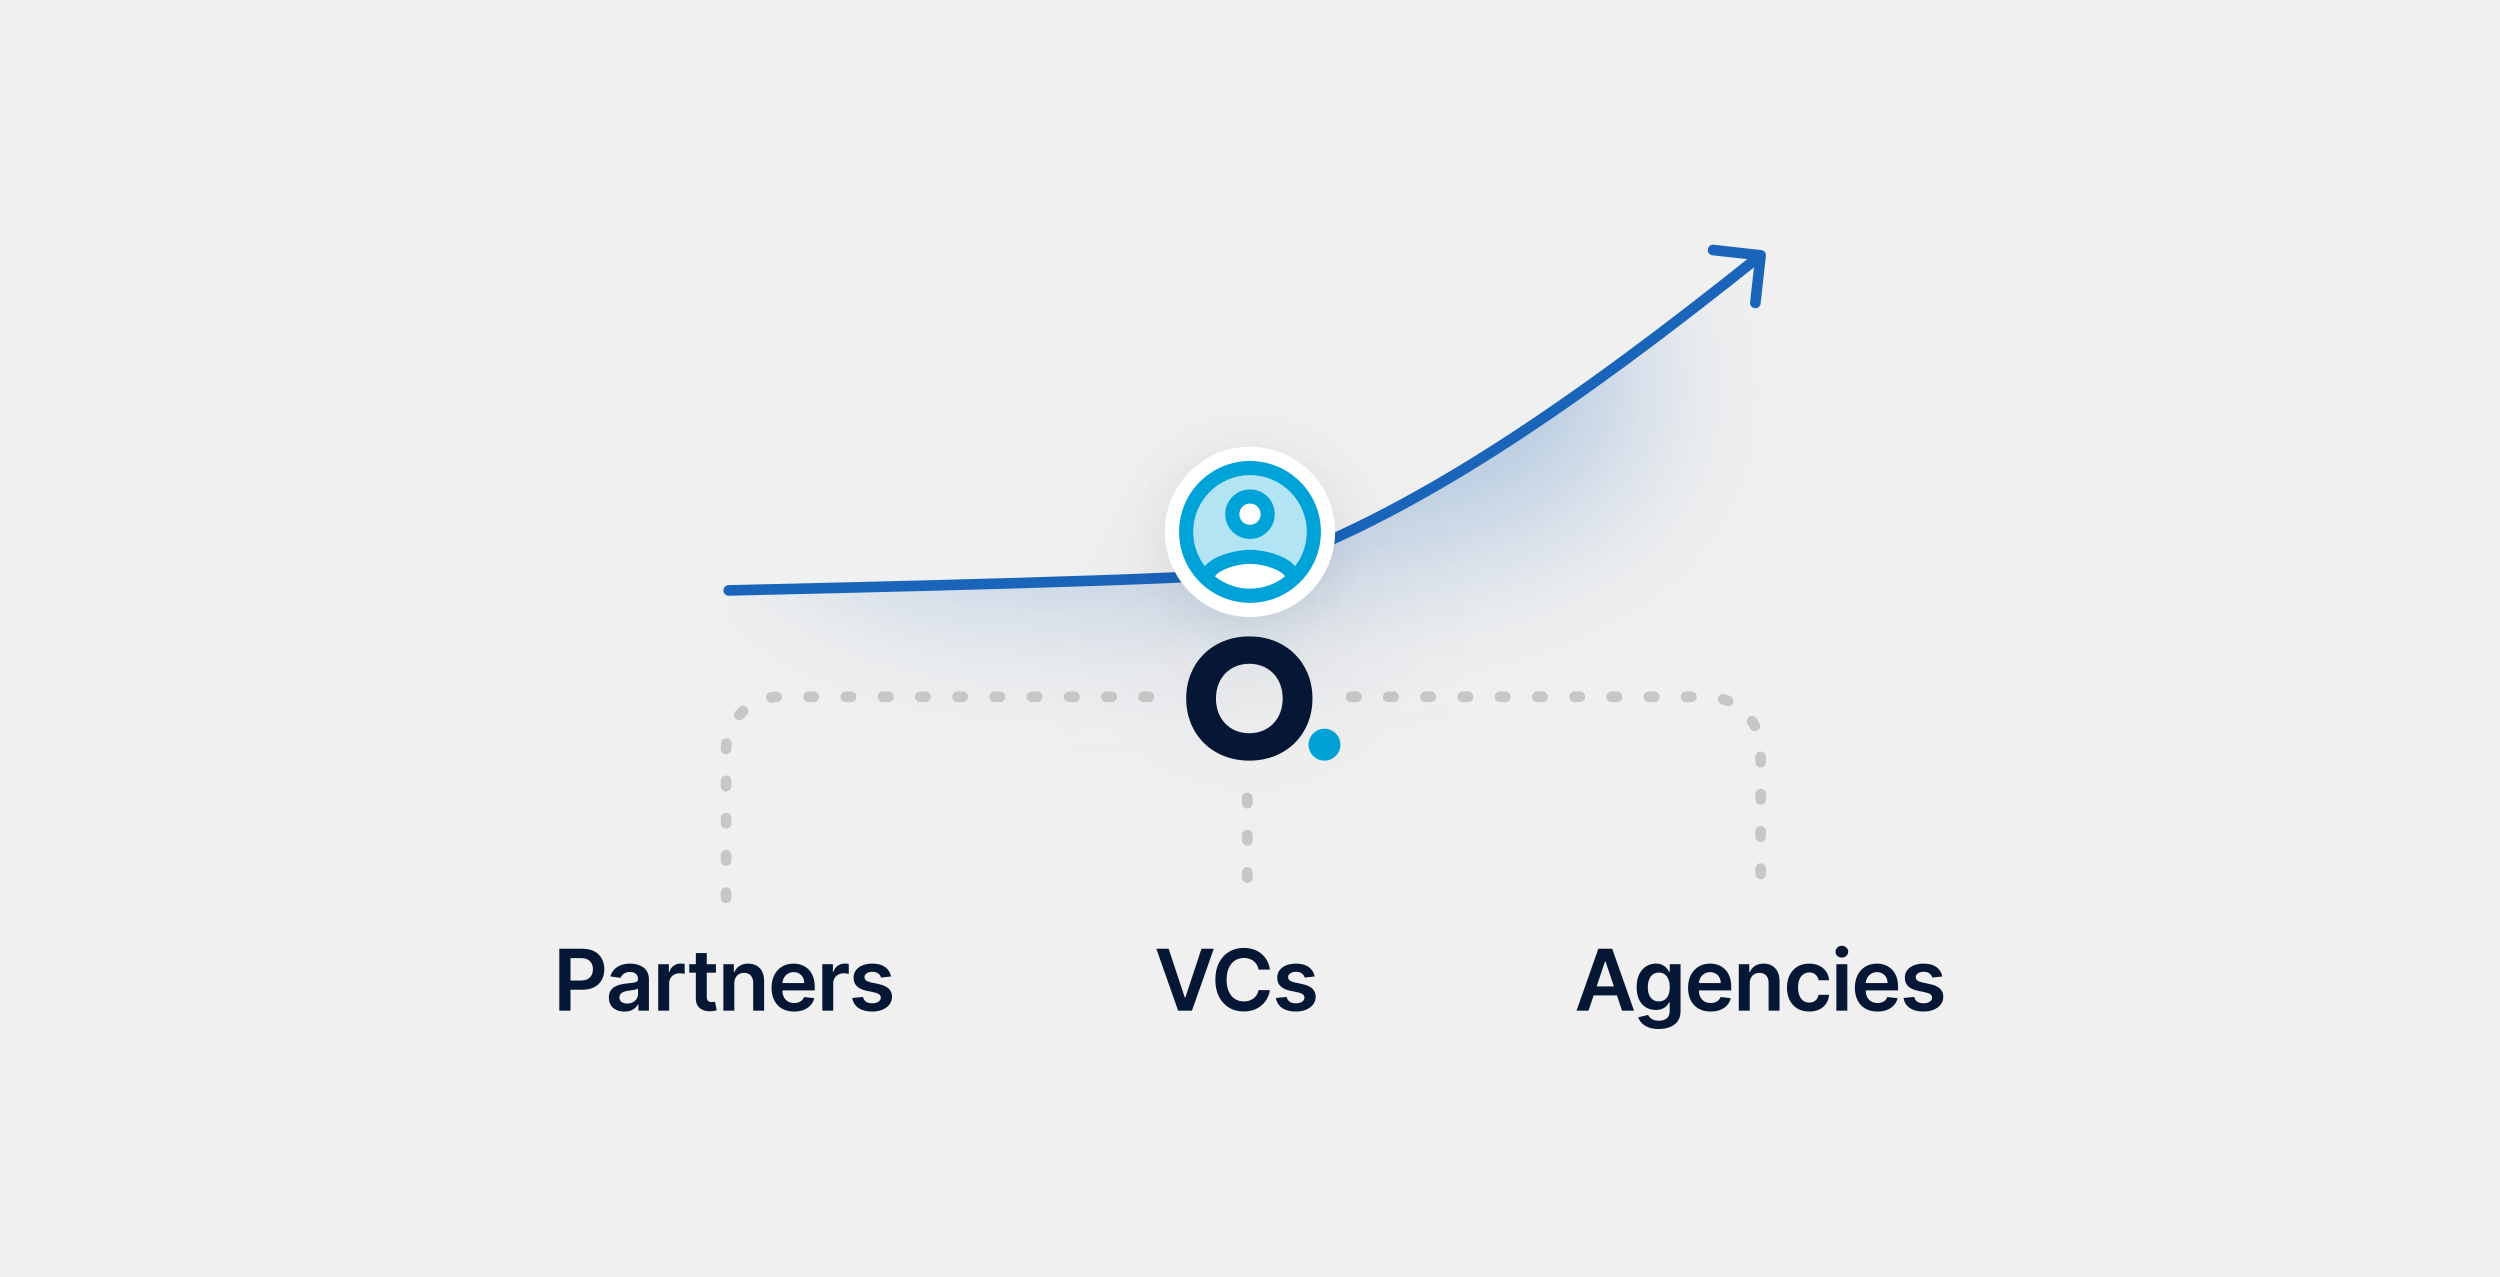
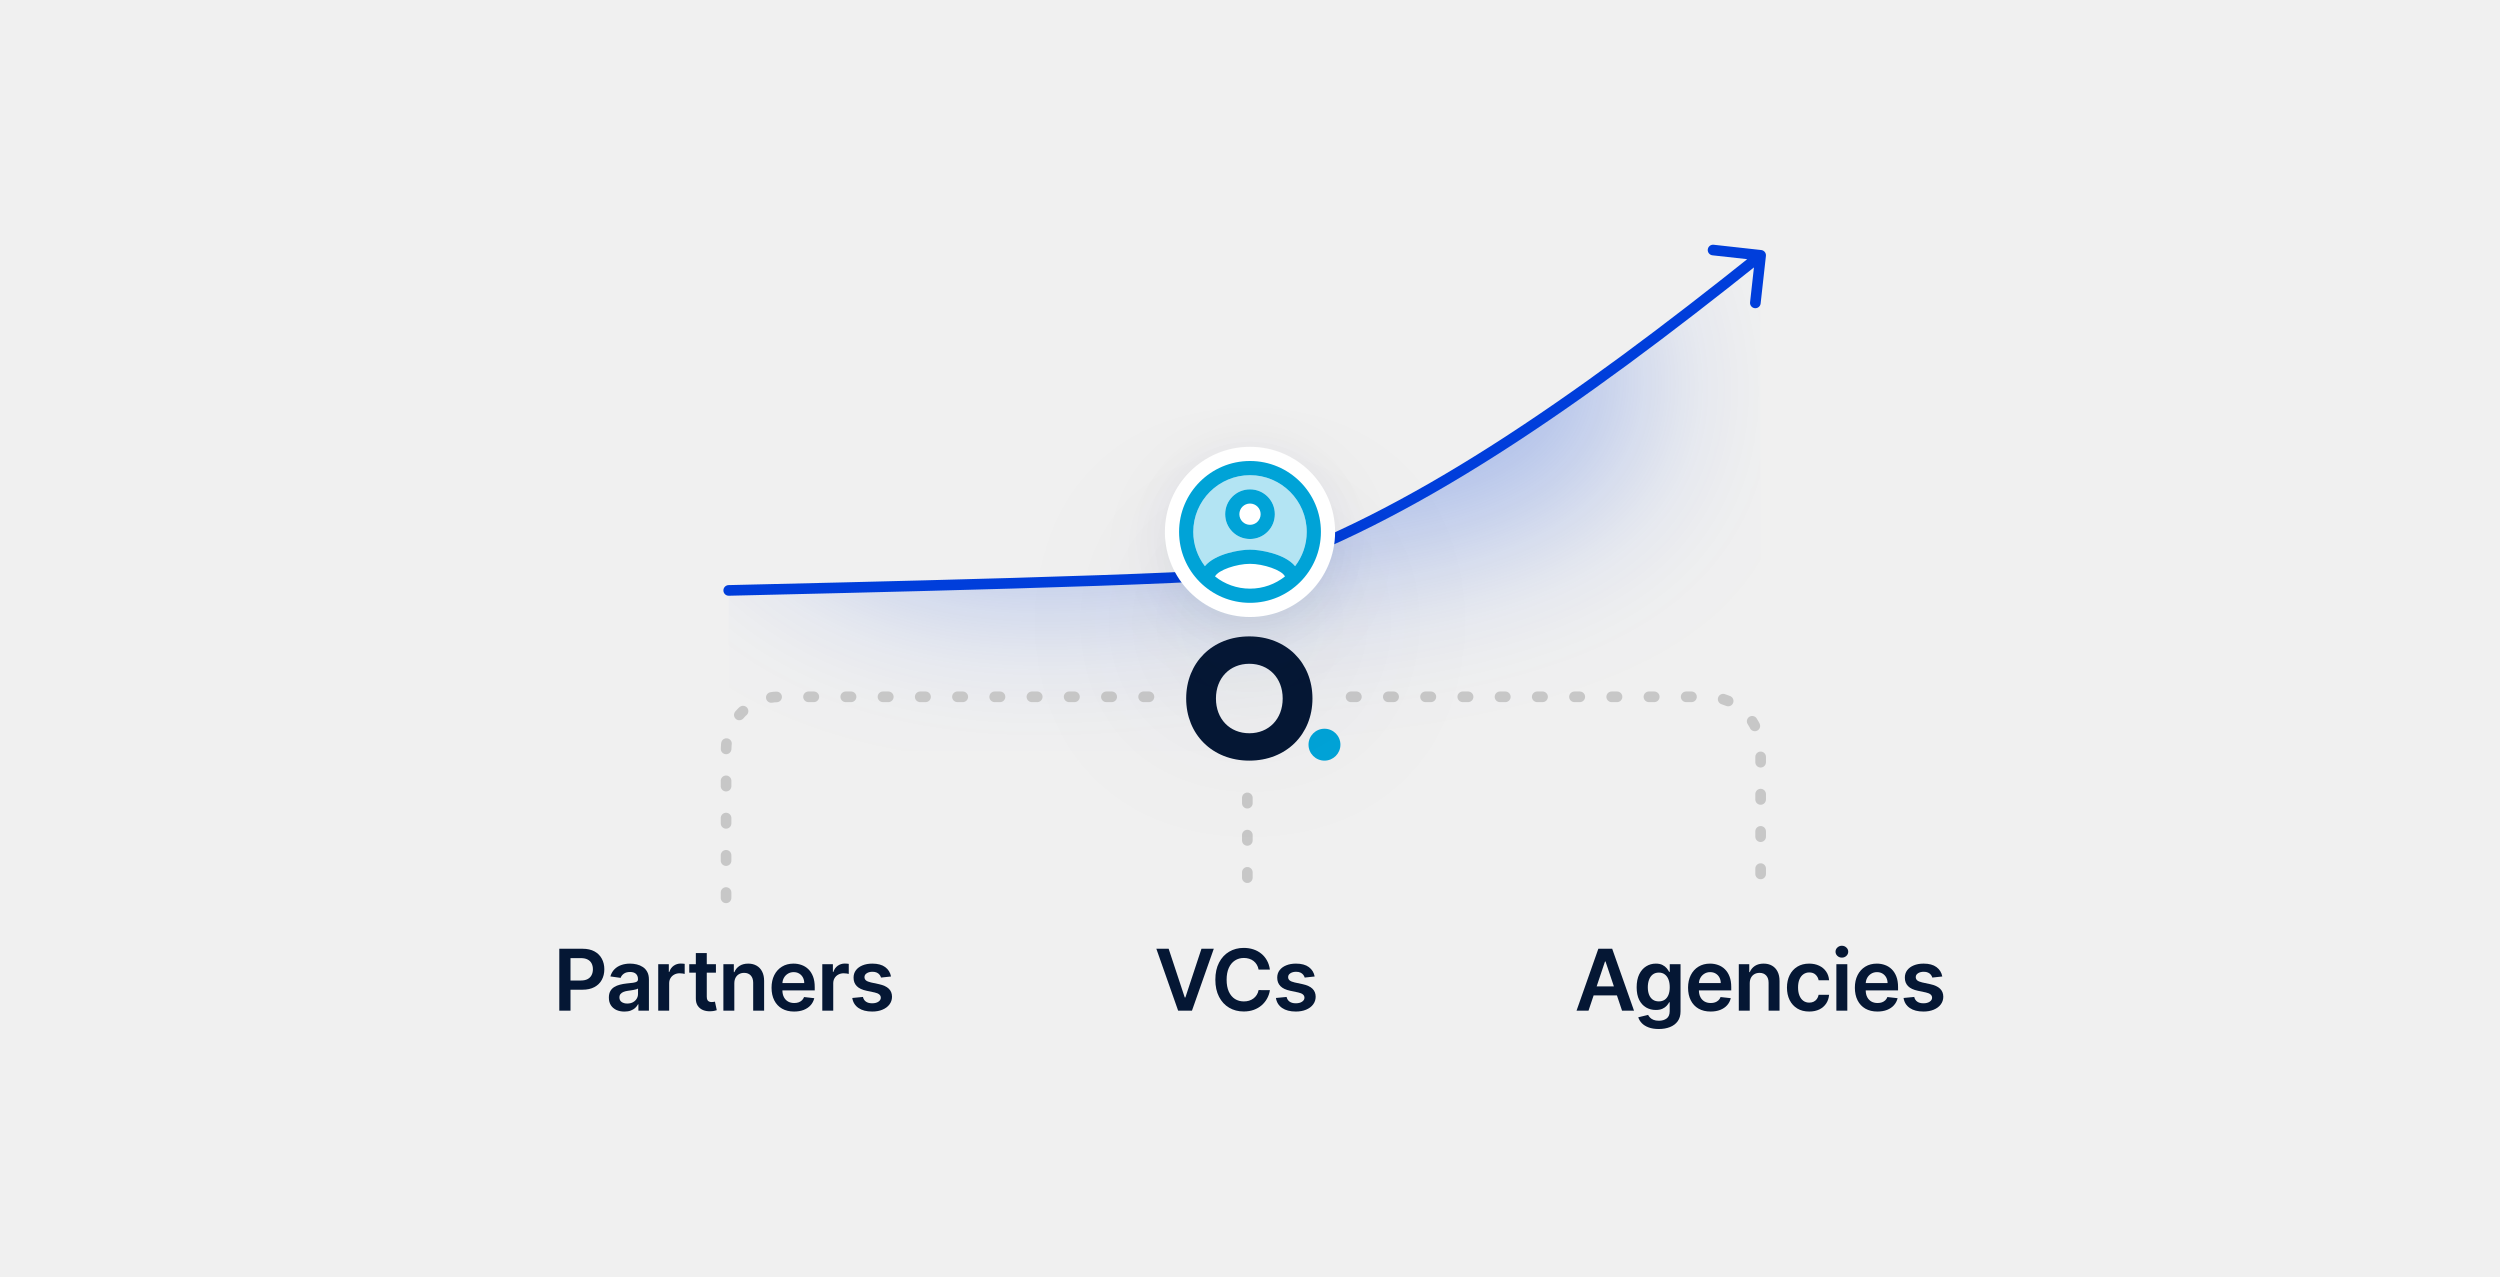
<svg xmlns="http://www.w3.org/2000/svg" viewBox="0 0 470 240" fill="none">
-   <mask id="mask0_63_1172" style="mask-type:alpha" maskUnits="userSpaceOnUse" x="137" y="48" width="194" height="110">
+   <mask id="mask0_63_1172" style="mask-type: alpha" maskUnits="userSpaceOnUse" x="137" y="48" width="194" height="110">
    <path d="M331 158V48L330.359 48.513C301.421 71.664 280.244 88.606 245.5 103C209.707 112.631 157.146 110.505 137 111V158H331Z" fill="white" />
  </mask>
  <g mask="url(#mask0_63_1172)">
    <g opacity="0.3" filter="url(#filter0_f_63_1172)">
-       <path d="M144.432 90.873L137 71.231C186.168 47.087 264.077 1.42 281 24.5C297.923 47.58 308 64.5 308 78.5C303 105 248.828 104.5 209.036 109.902C169.245 115.304 149.387 99.467 144.432 90.873Z" fill="#1A65BA" />
+       <path d="M144.432 90.873L137 71.231C186.168 47.087 264.077 1.42 281 24.5C297.923 47.58 308 64.5 308 78.5C303 105 248.828 104.5 209.036 109.902C169.245 115.304 149.387 99.467 144.432 90.873Z" fill="#003EDB" />
    </g>
  </g>
-   <path d="M136.975 110C136.423 110.014 135.987 110.472 136 111.025C136.014 111.577 136.472 112.013 137.025 112L136.975 110ZM331.994 48.11C332.055 47.562 331.659 47.067 331.11 47.006L322.165 46.012C321.617 45.951 321.122 46.347 321.061 46.896C321 47.445 321.396 47.939 321.945 48L329.896 48.883L329.012 56.834C328.951 57.383 329.347 57.878 329.896 57.939C330.445 58 330.939 57.604 331 57.055L331.994 48.11ZM235 107.5L235.316 108.449L235 107.5ZM137.025 112C145.09 111.801 168.504 111.29 190.443 110.647C201.413 110.325 212.02 109.97 220.159 109.604C224.228 109.422 227.687 109.236 230.269 109.05C231.559 108.957 232.638 108.863 233.47 108.769C234.263 108.678 234.927 108.578 235.316 108.449L234.684 106.551C234.527 106.604 234.073 106.687 233.244 106.781C232.452 106.871 231.403 106.963 230.125 107.055C227.57 107.239 224.132 107.424 220.069 107.606C211.946 107.971 201.352 108.326 190.385 108.648C168.451 109.291 145.049 109.802 136.975 110L137.025 112ZM235.316 108.449C265.5 98.387 296.639 76.769 331.625 48.781L330.375 47.219C295.399 75.201 264.5 96.613 234.684 106.551L235.316 108.449Z" fill="#1A65BA" />
+   <path d="M136.975 110C136.423 110.014 135.987 110.472 136 111.025C136.014 111.577 136.472 112.013 137.025 112L136.975 110ZM331.994 48.11C332.055 47.562 331.659 47.067 331.11 47.006L322.165 46.012C321.617 45.951 321.122 46.347 321.061 46.896C321 47.445 321.396 47.939 321.945 48L329.896 48.883L329.012 56.834C328.951 57.383 329.347 57.878 329.896 57.939C330.445 58 330.939 57.604 331 57.055L331.994 48.11ZM235 107.5L235.316 108.449L235 107.5ZM137.025 112C145.09 111.801 168.504 111.29 190.443 110.647C201.413 110.325 212.02 109.97 220.159 109.604C224.228 109.422 227.687 109.236 230.269 109.05C231.559 108.957 232.638 108.863 233.47 108.769C234.263 108.678 234.927 108.578 235.316 108.449L234.684 106.551C234.527 106.604 234.073 106.687 233.244 106.781C232.452 106.871 231.403 106.963 230.125 107.055C227.57 107.239 224.132 107.424 220.069 107.606C211.946 107.971 201.352 108.326 190.385 108.648C168.451 109.291 145.049 109.802 136.975 110L137.025 112ZM235.316 108.449C265.5 98.387 296.639 76.769 331.625 48.781L330.375 47.219C295.399 75.201 264.5 96.613 234.684 106.551L235.316 108.449Z" fill="#003EDB" />
  <path d="M219.705 178.364L222.733 187.523H222.852L225.875 178.364H228.193L224.091 190H221.489L217.392 178.364H219.705Z" fill="#051734" />
  <path d="M238.741 182.29H236.616C236.555 181.941 236.444 181.633 236.281 181.364C236.118 181.091 235.915 180.86 235.673 180.67C235.43 180.481 235.154 180.339 234.843 180.244C234.537 180.146 234.205 180.097 233.849 180.097C233.216 180.097 232.656 180.256 232.167 180.574C231.679 180.888 231.296 181.35 231.02 181.96C230.743 182.566 230.605 183.307 230.605 184.182C230.605 185.072 230.743 185.822 231.02 186.432C231.3 187.038 231.682 187.496 232.167 187.807C232.656 188.114 233.215 188.267 233.843 188.267C234.192 188.267 234.518 188.222 234.821 188.131C235.127 188.036 235.402 187.898 235.645 187.716C235.891 187.534 236.097 187.311 236.264 187.045C236.434 186.78 236.552 186.477 236.616 186.136L238.741 186.148C238.662 186.701 238.489 187.22 238.224 187.705C237.963 188.189 237.62 188.617 237.196 188.989C236.771 189.356 236.275 189.644 235.707 189.852C235.139 190.057 234.508 190.159 233.815 190.159C232.792 190.159 231.879 189.922 231.076 189.449C230.273 188.975 229.641 188.292 229.179 187.398C228.716 186.504 228.485 185.432 228.485 184.182C228.485 182.928 228.718 181.856 229.184 180.966C229.65 180.072 230.285 179.388 231.088 178.915C231.891 178.441 232.8 178.205 233.815 178.205C234.463 178.205 235.065 178.295 235.622 178.477C236.179 178.659 236.675 178.926 237.11 179.278C237.546 179.627 237.904 180.055 238.184 180.563C238.468 181.066 238.654 181.642 238.741 182.29Z" fill="#051734" />
  <path d="M247.158 183.58L245.283 183.784C245.23 183.595 245.137 183.417 245.005 183.25C244.876 183.083 244.702 182.949 244.482 182.847C244.262 182.744 243.994 182.693 243.675 182.693C243.247 182.693 242.887 182.786 242.596 182.972C242.308 183.157 242.166 183.398 242.17 183.693C242.166 183.947 242.259 184.153 242.448 184.313C242.641 184.472 242.959 184.602 243.403 184.705L244.891 185.023C245.717 185.201 246.331 185.483 246.732 185.869C247.137 186.256 247.342 186.761 247.346 187.386C247.342 187.936 247.181 188.42 246.863 188.841C246.548 189.258 246.111 189.583 245.55 189.818C244.99 190.053 244.346 190.17 243.619 190.17C242.55 190.17 241.691 189.947 241.039 189.5C240.387 189.049 239.999 188.422 239.874 187.619L241.88 187.426C241.971 187.82 242.164 188.117 242.459 188.318C242.755 188.519 243.139 188.619 243.613 188.619C244.101 188.619 244.494 188.519 244.789 188.318C245.088 188.117 245.238 187.869 245.238 187.574C245.238 187.324 245.141 187.117 244.948 186.955C244.759 186.792 244.463 186.667 244.062 186.58L242.573 186.267C241.736 186.093 241.117 185.799 240.715 185.386C240.314 184.97 240.115 184.443 240.119 183.807C240.115 183.269 240.261 182.803 240.556 182.409C240.855 182.011 241.27 181.705 241.8 181.489C242.334 181.269 242.95 181.159 243.647 181.159C244.67 181.159 245.475 181.377 246.062 181.813C246.653 182.248 247.018 182.837 247.158 183.58Z" fill="#051734" />
  <path d="M105.148 190V178.364H109.511C110.405 178.364 111.155 178.53 111.761 178.864C112.371 179.197 112.831 179.655 113.142 180.239C113.456 180.818 113.614 181.477 113.614 182.216C113.614 182.962 113.456 183.625 113.142 184.205C112.828 184.784 112.364 185.241 111.75 185.574C111.136 185.903 110.381 186.068 109.483 186.068H106.591V184.335H109.199C109.722 184.335 110.15 184.244 110.483 184.063C110.816 183.881 111.063 183.631 111.222 183.313C111.384 182.994 111.466 182.629 111.466 182.216C111.466 181.803 111.384 181.439 111.222 181.125C111.063 180.811 110.814 180.566 110.477 180.392C110.144 180.214 109.714 180.125 109.188 180.125H107.256V190H105.148Z" fill="#051734" />
  <path d="M117.389 190.176C116.836 190.176 116.338 190.078 115.894 189.881C115.455 189.68 115.107 189.385 114.849 188.994C114.595 188.604 114.468 188.123 114.468 187.551C114.468 187.059 114.559 186.652 114.741 186.33C114.923 186.008 115.171 185.75 115.485 185.557C115.8 185.364 116.154 185.218 116.548 185.119C116.946 185.017 117.357 184.943 117.781 184.898C118.292 184.845 118.707 184.797 119.025 184.756C119.343 184.71 119.574 184.642 119.718 184.551C119.866 184.456 119.94 184.311 119.94 184.114V184.08C119.94 183.652 119.813 183.32 119.559 183.085C119.305 182.85 118.94 182.733 118.463 182.733C117.959 182.733 117.559 182.843 117.264 183.063C116.972 183.282 116.775 183.542 116.673 183.841L114.752 183.568C114.904 183.038 115.154 182.595 115.502 182.239C115.851 181.879 116.277 181.61 116.781 181.432C117.285 181.25 117.841 181.159 118.451 181.159C118.872 181.159 119.29 181.208 119.707 181.307C120.124 181.405 120.504 181.568 120.849 181.796C121.194 182.019 121.47 182.324 121.679 182.71C121.891 183.097 121.997 183.58 121.997 184.159V190H120.019V188.801H119.951C119.826 189.044 119.65 189.271 119.423 189.483C119.199 189.691 118.917 189.86 118.576 189.989C118.239 190.114 117.843 190.176 117.389 190.176ZM117.923 188.665C118.336 188.665 118.694 188.583 118.997 188.421C119.3 188.254 119.533 188.034 119.696 187.761C119.862 187.489 119.946 187.191 119.946 186.869V185.841C119.881 185.894 119.771 185.943 119.616 185.989C119.465 186.034 119.294 186.074 119.105 186.108C118.915 186.142 118.728 186.172 118.542 186.199C118.357 186.225 118.196 186.248 118.059 186.267C117.752 186.309 117.478 186.377 117.235 186.472C116.993 186.566 116.802 186.699 116.662 186.869C116.521 187.036 116.451 187.252 116.451 187.517C116.451 187.896 116.59 188.182 116.866 188.375C117.143 188.568 117.495 188.665 117.923 188.665Z" fill="#051734" />
  <path d="M123.745 190V181.273H125.739V182.727H125.83C125.989 182.224 126.262 181.835 126.648 181.563C127.039 181.286 127.484 181.148 127.984 181.148C128.097 181.148 128.224 181.153 128.364 181.165C128.508 181.172 128.628 181.186 128.722 181.205V183.097C128.635 183.066 128.497 183.04 128.307 183.017C128.122 182.991 127.942 182.977 127.768 182.977C127.393 182.977 127.056 183.059 126.756 183.222C126.461 183.381 126.228 183.602 126.057 183.886C125.887 184.171 125.802 184.498 125.802 184.869V190H123.745Z" fill="#051734" />
  <path d="M134.595 181.273V182.864H129.578V181.273H134.595ZM130.817 179.182H132.874V187.375C132.874 187.652 132.915 187.864 132.999 188.011C133.086 188.155 133.2 188.254 133.34 188.307C133.48 188.36 133.635 188.386 133.806 188.386C133.934 188.386 134.052 188.377 134.158 188.358C134.268 188.339 134.351 188.322 134.408 188.307L134.754 189.915C134.645 189.953 134.487 189.994 134.283 190.04C134.082 190.085 133.836 190.112 133.544 190.119C133.029 190.135 132.565 190.057 132.152 189.886C131.739 189.712 131.412 189.443 131.169 189.08C130.931 188.716 130.813 188.261 130.817 187.716V179.182Z" fill="#051734" />
  <path d="M138.052 184.886V190H135.996V181.273H137.961V182.756H138.064C138.265 182.267 138.585 181.879 139.024 181.591C139.467 181.303 140.015 181.159 140.666 181.159C141.268 181.159 141.793 181.288 142.24 181.546C142.691 181.803 143.039 182.176 143.285 182.665C143.535 183.153 143.658 183.746 143.655 184.443V190H141.598V184.761C141.598 184.178 141.446 183.722 141.143 183.392C140.844 183.063 140.429 182.898 139.899 182.898C139.539 182.898 139.219 182.977 138.939 183.136C138.662 183.292 138.444 183.517 138.285 183.813C138.13 184.108 138.052 184.466 138.052 184.886Z" fill="#051734" />
  <path d="M149.289 190.171C148.414 190.171 147.659 189.989 147.022 189.625C146.39 189.258 145.903 188.739 145.562 188.068C145.221 187.394 145.051 186.6 145.051 185.688C145.051 184.79 145.221 184.002 145.562 183.324C145.907 182.642 146.388 182.112 147.005 181.733C147.623 181.35 148.348 181.159 149.181 181.159C149.719 181.159 150.227 181.246 150.704 181.421C151.185 181.591 151.609 181.856 151.977 182.216C152.348 182.576 152.64 183.034 152.852 183.591C153.064 184.144 153.17 184.803 153.17 185.568V186.199H146.016V184.813H151.198C151.195 184.419 151.109 184.068 150.943 183.761C150.776 183.451 150.543 183.206 150.244 183.028C149.948 182.85 149.604 182.761 149.21 182.761C148.789 182.761 148.42 182.864 148.102 183.068C147.784 183.269 147.535 183.534 147.357 183.864C147.183 184.189 147.094 184.547 147.09 184.938V186.148C147.09 186.655 147.183 187.091 147.369 187.455C147.554 187.814 147.814 188.091 148.147 188.284C148.481 188.474 148.871 188.568 149.318 188.568C149.617 188.568 149.888 188.527 150.13 188.443C150.373 188.356 150.583 188.229 150.761 188.063C150.939 187.896 151.073 187.689 151.164 187.443L153.085 187.659C152.963 188.167 152.732 188.61 152.391 188.989C152.054 189.364 151.623 189.655 151.096 189.864C150.57 190.068 149.967 190.171 149.289 190.171Z" fill="#051734" />
  <path d="M154.59 190V181.273H156.584V182.727H156.675C156.834 182.224 157.107 181.835 157.493 181.563C157.884 181.286 158.329 181.148 158.829 181.148C158.942 181.148 159.069 181.153 159.209 181.165C159.353 181.172 159.473 181.186 159.567 181.205V183.097C159.48 183.066 159.342 183.04 159.152 183.017C158.967 182.991 158.787 182.977 158.613 182.977C158.238 182.977 157.901 183.059 157.601 183.222C157.306 183.381 157.073 183.602 156.902 183.886C156.732 184.171 156.647 184.498 156.647 184.869V190H154.59Z" fill="#051734" />
  <path d="M167.511 183.58L165.636 183.784C165.583 183.595 165.491 183.417 165.358 183.25C165.229 183.083 165.055 182.949 164.835 182.847C164.616 182.744 164.347 182.693 164.028 182.693C163.6 182.693 163.241 182.786 162.949 182.972C162.661 183.157 162.519 183.398 162.523 183.693C162.519 183.947 162.612 184.153 162.801 184.313C162.994 184.472 163.313 184.602 163.756 184.705L165.244 185.023C166.07 185.201 166.684 185.483 167.085 185.869C167.491 186.256 167.695 186.761 167.699 187.386C167.695 187.936 167.534 188.421 167.216 188.841C166.902 189.258 166.464 189.583 165.903 189.818C165.343 190.053 164.699 190.171 163.972 190.171C162.903 190.171 162.044 189.947 161.392 189.5C160.741 189.049 160.352 188.422 160.227 187.619L162.233 187.426C162.324 187.82 162.517 188.117 162.813 188.318C163.108 188.519 163.492 188.619 163.966 188.619C164.455 188.619 164.847 188.519 165.142 188.318C165.441 188.117 165.591 187.869 165.591 187.574C165.591 187.324 165.494 187.117 165.301 186.955C165.112 186.792 164.816 186.667 164.415 186.58L162.926 186.267C162.089 186.093 161.47 185.799 161.068 185.386C160.667 184.97 160.468 184.443 160.472 183.807C160.468 183.269 160.614 182.803 160.909 182.409C161.208 182.011 161.623 181.705 162.153 181.489C162.688 181.269 163.303 181.159 164 181.159C165.023 181.159 165.828 181.377 166.415 181.813C167.006 182.248 167.371 182.837 167.511 183.58Z" fill="#051734" />
  <path d="M298.642 190H296.392L300.489 178.364H303.091L307.193 190H304.943L301.835 180.75H301.744L298.642 190ZM298.716 185.438H304.852V187.131H298.716V185.438Z" fill="#051734" />
  <path d="M311.845 193.455C311.106 193.455 310.472 193.354 309.941 193.153C309.411 192.956 308.985 192.691 308.663 192.358C308.341 192.025 308.118 191.655 307.993 191.25L309.845 190.801C309.928 190.972 310.049 191.14 310.208 191.307C310.368 191.477 310.582 191.617 310.85 191.727C311.123 191.841 311.466 191.898 311.879 191.898C312.462 191.898 312.945 191.756 313.328 191.472C313.71 191.191 313.902 190.729 313.902 190.085V188.432H313.799C313.693 188.644 313.538 188.862 313.333 189.085C313.133 189.309 312.866 189.496 312.532 189.648C312.203 189.799 311.788 189.875 311.288 189.875C310.618 189.875 310.01 189.718 309.464 189.403C308.922 189.085 308.491 188.612 308.169 187.983C307.85 187.35 307.691 186.559 307.691 185.608C307.691 184.65 307.85 183.841 308.169 183.182C308.491 182.519 308.924 182.017 309.47 181.676C310.015 181.331 310.623 181.159 311.294 181.159C311.805 181.159 312.225 181.246 312.555 181.42C312.888 181.591 313.153 181.797 313.35 182.04C313.547 182.278 313.697 182.504 313.799 182.716H313.913V181.273H315.941V190.142C315.941 190.888 315.763 191.506 315.407 191.994C315.051 192.483 314.564 192.848 313.947 193.091C313.33 193.333 312.629 193.455 311.845 193.455ZM311.862 188.261C312.297 188.261 312.669 188.155 312.975 187.943C313.282 187.731 313.515 187.426 313.674 187.028C313.833 186.631 313.913 186.153 313.913 185.597C313.913 185.047 313.833 184.566 313.674 184.153C313.519 183.741 313.288 183.42 312.981 183.193C312.678 182.962 312.305 182.847 311.862 182.847C311.403 182.847 311.021 182.966 310.714 183.205C310.407 183.443 310.176 183.771 310.021 184.188C309.866 184.6 309.788 185.07 309.788 185.597C309.788 186.131 309.866 186.598 310.021 187C310.18 187.398 310.413 187.708 310.72 187.932C311.03 188.152 311.411 188.261 311.862 188.261Z" fill="#051734" />
  <path d="M321.593 190.17C320.718 190.17 319.962 189.989 319.326 189.625C318.693 189.258 318.207 188.739 317.866 188.068C317.525 187.394 317.354 186.6 317.354 185.688C317.354 184.79 317.525 184.002 317.866 183.324C318.21 182.642 318.691 182.112 319.309 181.733C319.926 181.35 320.652 181.159 321.485 181.159C322.023 181.159 322.53 181.246 323.008 181.42C323.489 181.591 323.913 181.856 324.28 182.216C324.652 182.576 324.943 183.034 325.155 183.591C325.368 184.144 325.474 184.803 325.474 185.568V186.199H318.32V184.813H323.502C323.498 184.419 323.413 184.068 323.246 183.761C323.08 183.451 322.847 183.206 322.548 183.028C322.252 182.85 321.907 182.761 321.513 182.761C321.093 182.761 320.724 182.864 320.405 183.068C320.087 183.269 319.839 183.534 319.661 183.864C319.487 184.189 319.398 184.547 319.394 184.938V186.148C319.394 186.655 319.487 187.091 319.673 187.455C319.858 187.814 320.118 188.091 320.451 188.284C320.784 188.473 321.174 188.568 321.621 188.568C321.921 188.568 322.191 188.527 322.434 188.443C322.676 188.356 322.887 188.229 323.065 188.063C323.243 187.896 323.377 187.689 323.468 187.443L325.388 187.659C325.267 188.167 325.036 188.61 324.695 188.989C324.358 189.364 323.926 189.655 323.4 189.864C322.873 190.068 322.271 190.17 321.593 190.17Z" fill="#051734" />
  <path d="M328.951 184.886V190H326.894V181.273H328.86V182.756H328.962C329.163 182.267 329.483 181.879 329.922 181.591C330.365 181.303 330.913 181.159 331.564 181.159C332.166 181.159 332.691 181.288 333.138 181.545C333.589 181.803 333.937 182.176 334.183 182.665C334.433 183.153 334.557 183.746 334.553 184.443V190H332.496V184.761C332.496 184.178 332.344 183.722 332.041 183.392C331.742 183.063 331.327 182.898 330.797 182.898C330.437 182.898 330.117 182.977 329.837 183.136C329.56 183.292 329.343 183.517 329.183 183.813C329.028 184.108 328.951 184.466 328.951 184.886Z" fill="#051734" />
  <path d="M340.131 190.17C339.259 190.17 338.511 189.979 337.886 189.597C337.265 189.214 336.786 188.686 336.449 188.011C336.115 187.333 335.949 186.553 335.949 185.67C335.949 184.784 336.119 184.002 336.46 183.324C336.801 182.642 337.282 182.112 337.903 181.733C338.528 181.35 339.267 181.159 340.119 181.159C340.827 181.159 341.454 181.29 342 181.551C342.549 181.809 342.987 182.174 343.312 182.648C343.638 183.117 343.824 183.667 343.869 184.295H341.903C341.824 183.875 341.634 183.525 341.335 183.244C341.04 182.96 340.644 182.818 340.148 182.818C339.727 182.818 339.358 182.932 339.04 183.159C338.721 183.383 338.473 183.705 338.295 184.125C338.121 184.545 338.034 185.049 338.034 185.636C338.034 186.231 338.121 186.742 338.295 187.17C338.47 187.595 338.714 187.922 339.028 188.153C339.346 188.381 339.72 188.494 340.148 188.494C340.451 188.494 340.721 188.438 340.96 188.324C341.202 188.206 341.405 188.038 341.568 187.818C341.731 187.598 341.843 187.331 341.903 187.017H343.869C343.82 187.634 343.638 188.182 343.324 188.659C343.009 189.133 342.581 189.504 342.04 189.773C341.498 190.038 340.862 190.17 340.131 190.17Z" fill="#051734" />
  <path d="M345.238 190V181.273H347.295V190H345.238ZM346.272 180.034C345.946 180.034 345.666 179.926 345.431 179.71C345.196 179.491 345.079 179.227 345.079 178.92C345.079 178.61 345.196 178.347 345.431 178.131C345.666 177.911 345.946 177.801 346.272 177.801C346.602 177.801 346.882 177.911 347.113 178.131C347.348 178.347 347.465 178.61 347.465 178.92C347.465 179.227 347.348 179.491 347.113 179.71C346.882 179.926 346.602 180.034 346.272 180.034Z" fill="#051734" />
  <path d="M352.954 190.17C352.079 190.17 351.323 189.989 350.687 189.625C350.054 189.258 349.567 188.739 349.226 188.068C348.885 187.394 348.715 186.6 348.715 185.688C348.715 184.79 348.885 184.002 349.226 183.324C349.571 182.642 350.052 182.112 350.669 181.733C351.287 181.35 352.012 181.159 352.846 181.159C353.384 181.159 353.891 181.246 354.368 181.42C354.849 181.591 355.274 181.856 355.641 182.216C356.012 182.576 356.304 183.034 356.516 183.591C356.728 184.144 356.834 184.803 356.834 185.568V186.199H349.681V184.813H354.863C354.859 184.419 354.774 184.068 354.607 183.761C354.44 183.451 354.207 183.206 353.908 183.028C353.613 182.85 353.268 182.761 352.874 182.761C352.454 182.761 352.084 182.864 351.766 183.068C351.448 183.269 351.2 183.534 351.022 183.864C350.848 184.189 350.759 184.547 350.755 184.938V186.148C350.755 186.655 350.848 187.091 351.033 187.455C351.219 187.814 351.478 188.091 351.812 188.284C352.145 188.473 352.535 188.568 352.982 188.568C353.281 188.568 353.552 188.527 353.794 188.443C354.037 188.356 354.247 188.229 354.425 188.063C354.603 187.896 354.738 187.689 354.829 187.443L356.749 187.659C356.628 188.167 356.397 188.61 356.056 188.989C355.719 189.364 355.287 189.655 354.76 189.864C354.234 190.068 353.632 190.17 352.954 190.17Z" fill="#051734" />
  <path d="M365.152 183.58L363.277 183.784C363.224 183.595 363.131 183.417 362.999 183.25C362.87 183.083 362.696 182.949 362.476 182.847C362.256 182.744 361.987 182.693 361.669 182.693C361.241 182.693 360.881 182.786 360.59 182.972C360.302 183.157 360.16 183.398 360.163 183.693C360.16 183.947 360.252 184.153 360.442 184.313C360.635 184.472 360.953 184.602 361.396 184.705L362.885 185.023C363.711 185.201 364.324 185.483 364.726 185.869C365.131 186.256 365.336 186.761 365.34 187.386C365.336 187.936 365.175 188.42 364.857 188.841C364.542 189.258 364.105 189.583 363.544 189.818C362.983 190.053 362.34 190.17 361.612 190.17C360.544 190.17 359.684 189.947 359.033 189.5C358.381 189.049 357.993 188.422 357.868 187.619L359.874 187.426C359.965 187.82 360.158 188.117 360.453 188.318C360.749 188.519 361.133 188.619 361.607 188.619C362.095 188.619 362.487 188.519 362.783 188.318C363.082 188.117 363.232 187.869 363.232 187.574C363.232 187.324 363.135 187.117 362.942 186.955C362.752 186.792 362.457 186.667 362.055 186.58L360.567 186.267C359.73 186.093 359.11 185.799 358.709 185.386C358.307 184.97 358.108 184.443 358.112 183.807C358.108 183.269 358.254 182.803 358.55 182.409C358.849 182.011 359.264 181.705 359.794 181.489C360.328 181.269 360.944 181.159 361.641 181.159C362.663 181.159 363.468 181.377 364.055 181.813C364.646 182.248 365.012 182.837 365.152 183.58Z" fill="#051734" />
  <path d="M216 131H146.5C140.977 131 136.5 135.477 136.5 141V170" stroke="#C7C7C7" stroke-width="2" stroke-linecap="round" stroke-dasharray="1 6" />
  <path d="M254 131H321C326.523 131 331 135.477 331 141V170" stroke="#C7C7C7" stroke-width="2" stroke-linecap="round" stroke-dasharray="1 6" />
  <path d="M234.5 150V170" stroke="#C7C7C7" stroke-width="2" stroke-linecap="round" stroke-dasharray="1 6" />
  <path d="M234.871 119.643C227.922 119.643 223 124.598 223 131.322C223 138.045 227.922 143 234.871 143C241.82 143 246.743 138.045 246.743 131.322C246.743 124.598 241.82 119.643 234.871 119.643ZM234.871 124.791C238.539 124.791 241.145 127.461 241.145 131.322C241.145 135.182 238.539 137.852 234.871 137.852C231.204 137.852 228.598 135.182 228.598 131.322C228.598 127.461 231.204 124.791 234.871 124.791Z" fill="#051734" />
  <rect x="246" y="137" width="6" height="6" rx="3" fill="#00A3D7" />
  <g filter="url(#filter1_ddd_63_1172)">
    <rect x="219" y="84" width="32" height="32" rx="16" fill="white" />
    <path opacity="0.3" d="M235 89.333C229.12 89.333 224.333 94.12 224.333 100C224.333 102.427 225.16 104.653 226.52 106.44C228.427 104.12 233.053 103.333 235 103.333C236.947 103.333 241.573 104.12 243.48 106.44C244.84 104.653 245.667 102.427 245.667 100C245.667 94.12 240.88 89.333 235 89.333ZM235 101.333C232.413 101.333 230.333 99.253 230.333 96.667C230.333 94.08 232.413 92 235 92C237.587 92 239.667 94.08 239.667 96.667C239.667 99.253 237.587 101.333 235 101.333Z" fill="#00A3D7" />
    <path d="M235 86.667C227.64 86.667 221.667 92.64 221.667 100C221.667 107.36 227.64 113.333 235 113.333C242.36 113.333 248.333 107.36 248.333 100C248.333 92.64 242.36 86.667 235 86.667ZM228.427 108.373C229 107.173 232.493 106 235 106C237.507 106 241.013 107.173 241.573 108.373C239.76 109.813 237.48 110.667 235 110.667C232.52 110.667 230.24 109.813 228.427 108.373ZM243.48 106.44C241.573 104.12 236.947 103.333 235 103.333C233.053 103.333 228.427 104.12 226.52 106.44C225.16 104.653 224.333 102.427 224.333 100C224.333 94.12 229.12 89.333 235 89.333C240.88 89.333 245.667 94.12 245.667 100C245.667 102.427 244.84 104.653 243.48 106.44V106.44ZM235 92C232.413 92 230.333 94.08 230.333 96.667C230.333 99.253 232.413 101.333 235 101.333C237.587 101.333 239.667 99.253 239.667 96.667C239.667 94.08 237.587 92 235 92ZM235 98.667C233.893 98.667 233 97.773 233 96.667C233 95.56 233.893 94.667 235 94.667C236.107 94.667 237 95.56 237 96.667C237 97.773 236.107 98.667 235 98.667Z" fill="#00A3D7" />
  </g>
  <defs>
    <filter id="filter0_f_63_1172" x="107" y="-11.83" width="231" height="152.83" filterUnits="userSpaceOnUse" color-interpolation-filters="sRGB">
      <feFlood flood-opacity="0" result="BackgroundImageFix" />
      <feBlend mode="normal" in="SourceGraphic" in2="BackgroundImageFix" result="shape" />
      <feGaussianBlur stdDeviation="15" result="effect1_foregroundBlur_63_1172" />
    </filter>
    <filter id="filter1_ddd_63_1172" x="186" y="68" width="98" height="98" filterUnits="userSpaceOnUse" color-interpolation-filters="sRGB">
      <feFlood flood-opacity="0" result="BackgroundImageFix" />
      <feColorMatrix in="SourceAlpha" type="matrix" values="0 0 0 0 0 0 0 0 0 0 0 0 0 0 0 0 0 0 127 0" result="hardAlpha" />
      <feOffset dy="1.079" />
      <feGaussianBlur stdDeviation="3.573" />
      <feColorMatrix type="matrix" values="0 0 0 0 0.02 0 0 0 0 0.094 0 0 0 0 0.251 0 0 0 0.038 0" />
      <feBlend mode="normal" in2="BackgroundImageFix" result="effect1_dropShadow_63_1172" />
      <feColorMatrix in="SourceAlpha" type="matrix" values="0 0 0 0 0 0 0 0 0 0 0 0 0 0 0 0 0 0 127 0" result="hardAlpha" />
      <feOffset dy="3.8" />
      <feGaussianBlur stdDeviation="6.725" />
      <feColorMatrix type="matrix" values="0 0 0 0 0.02 0 0 0 0 0.094 0 0 0 0 0.251 0 0 0 0.052 0" />
      <feBlend mode="normal" in2="effect1_dropShadow_63_1172" result="effect2_dropShadow_63_1172" />
      <feColorMatrix in="SourceAlpha" type="matrix" values="0 0 0 0 0 0 0 0 0 0 0 0 0 0 0 0 0 0 127 0" result="hardAlpha" />
      <feOffset dy="17" />
      <feGaussianBlur stdDeviation="16.5" />
      <feColorMatrix type="matrix" values="0 0 0 0 0.02 0 0 0 0 0.094 0 0 0 0 0.251 0 0 0 0.07 0" />
      <feBlend mode="normal" in2="effect2_dropShadow_63_1172" result="effect3_dropShadow_63_1172" />
      <feBlend mode="normal" in="SourceGraphic" in2="effect3_dropShadow_63_1172" result="shape" />
    </filter>
  </defs>
</svg>
